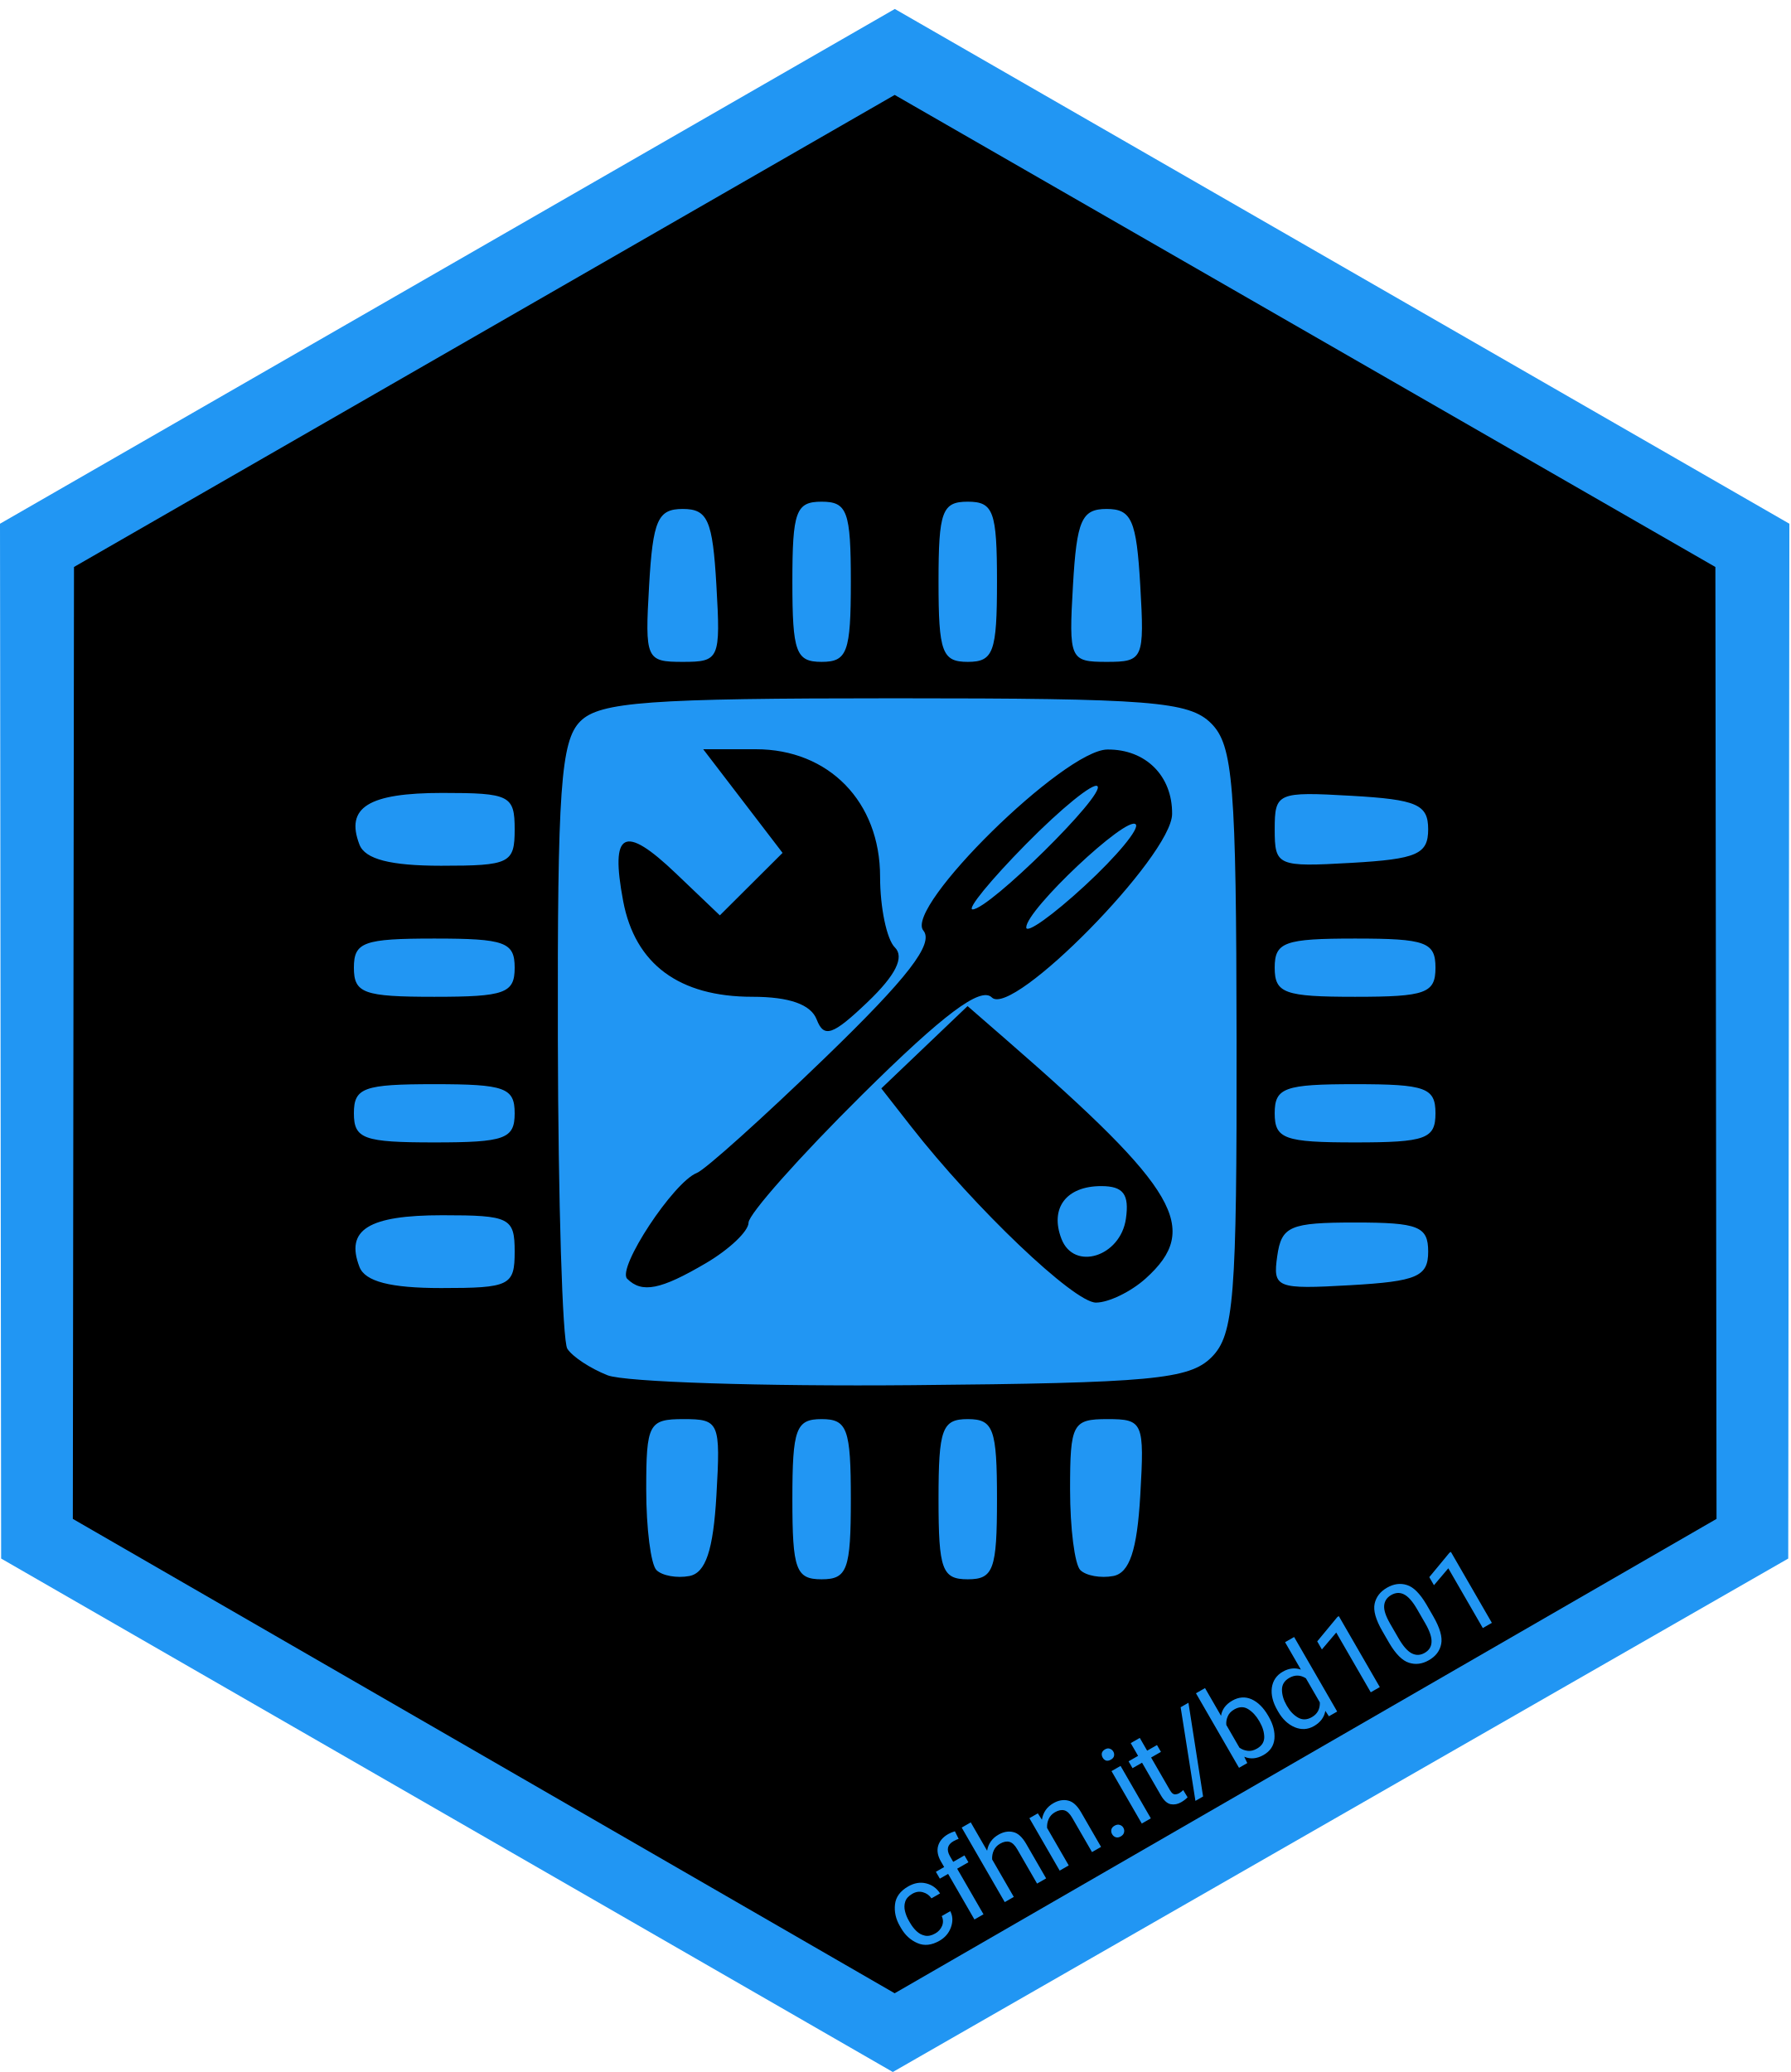
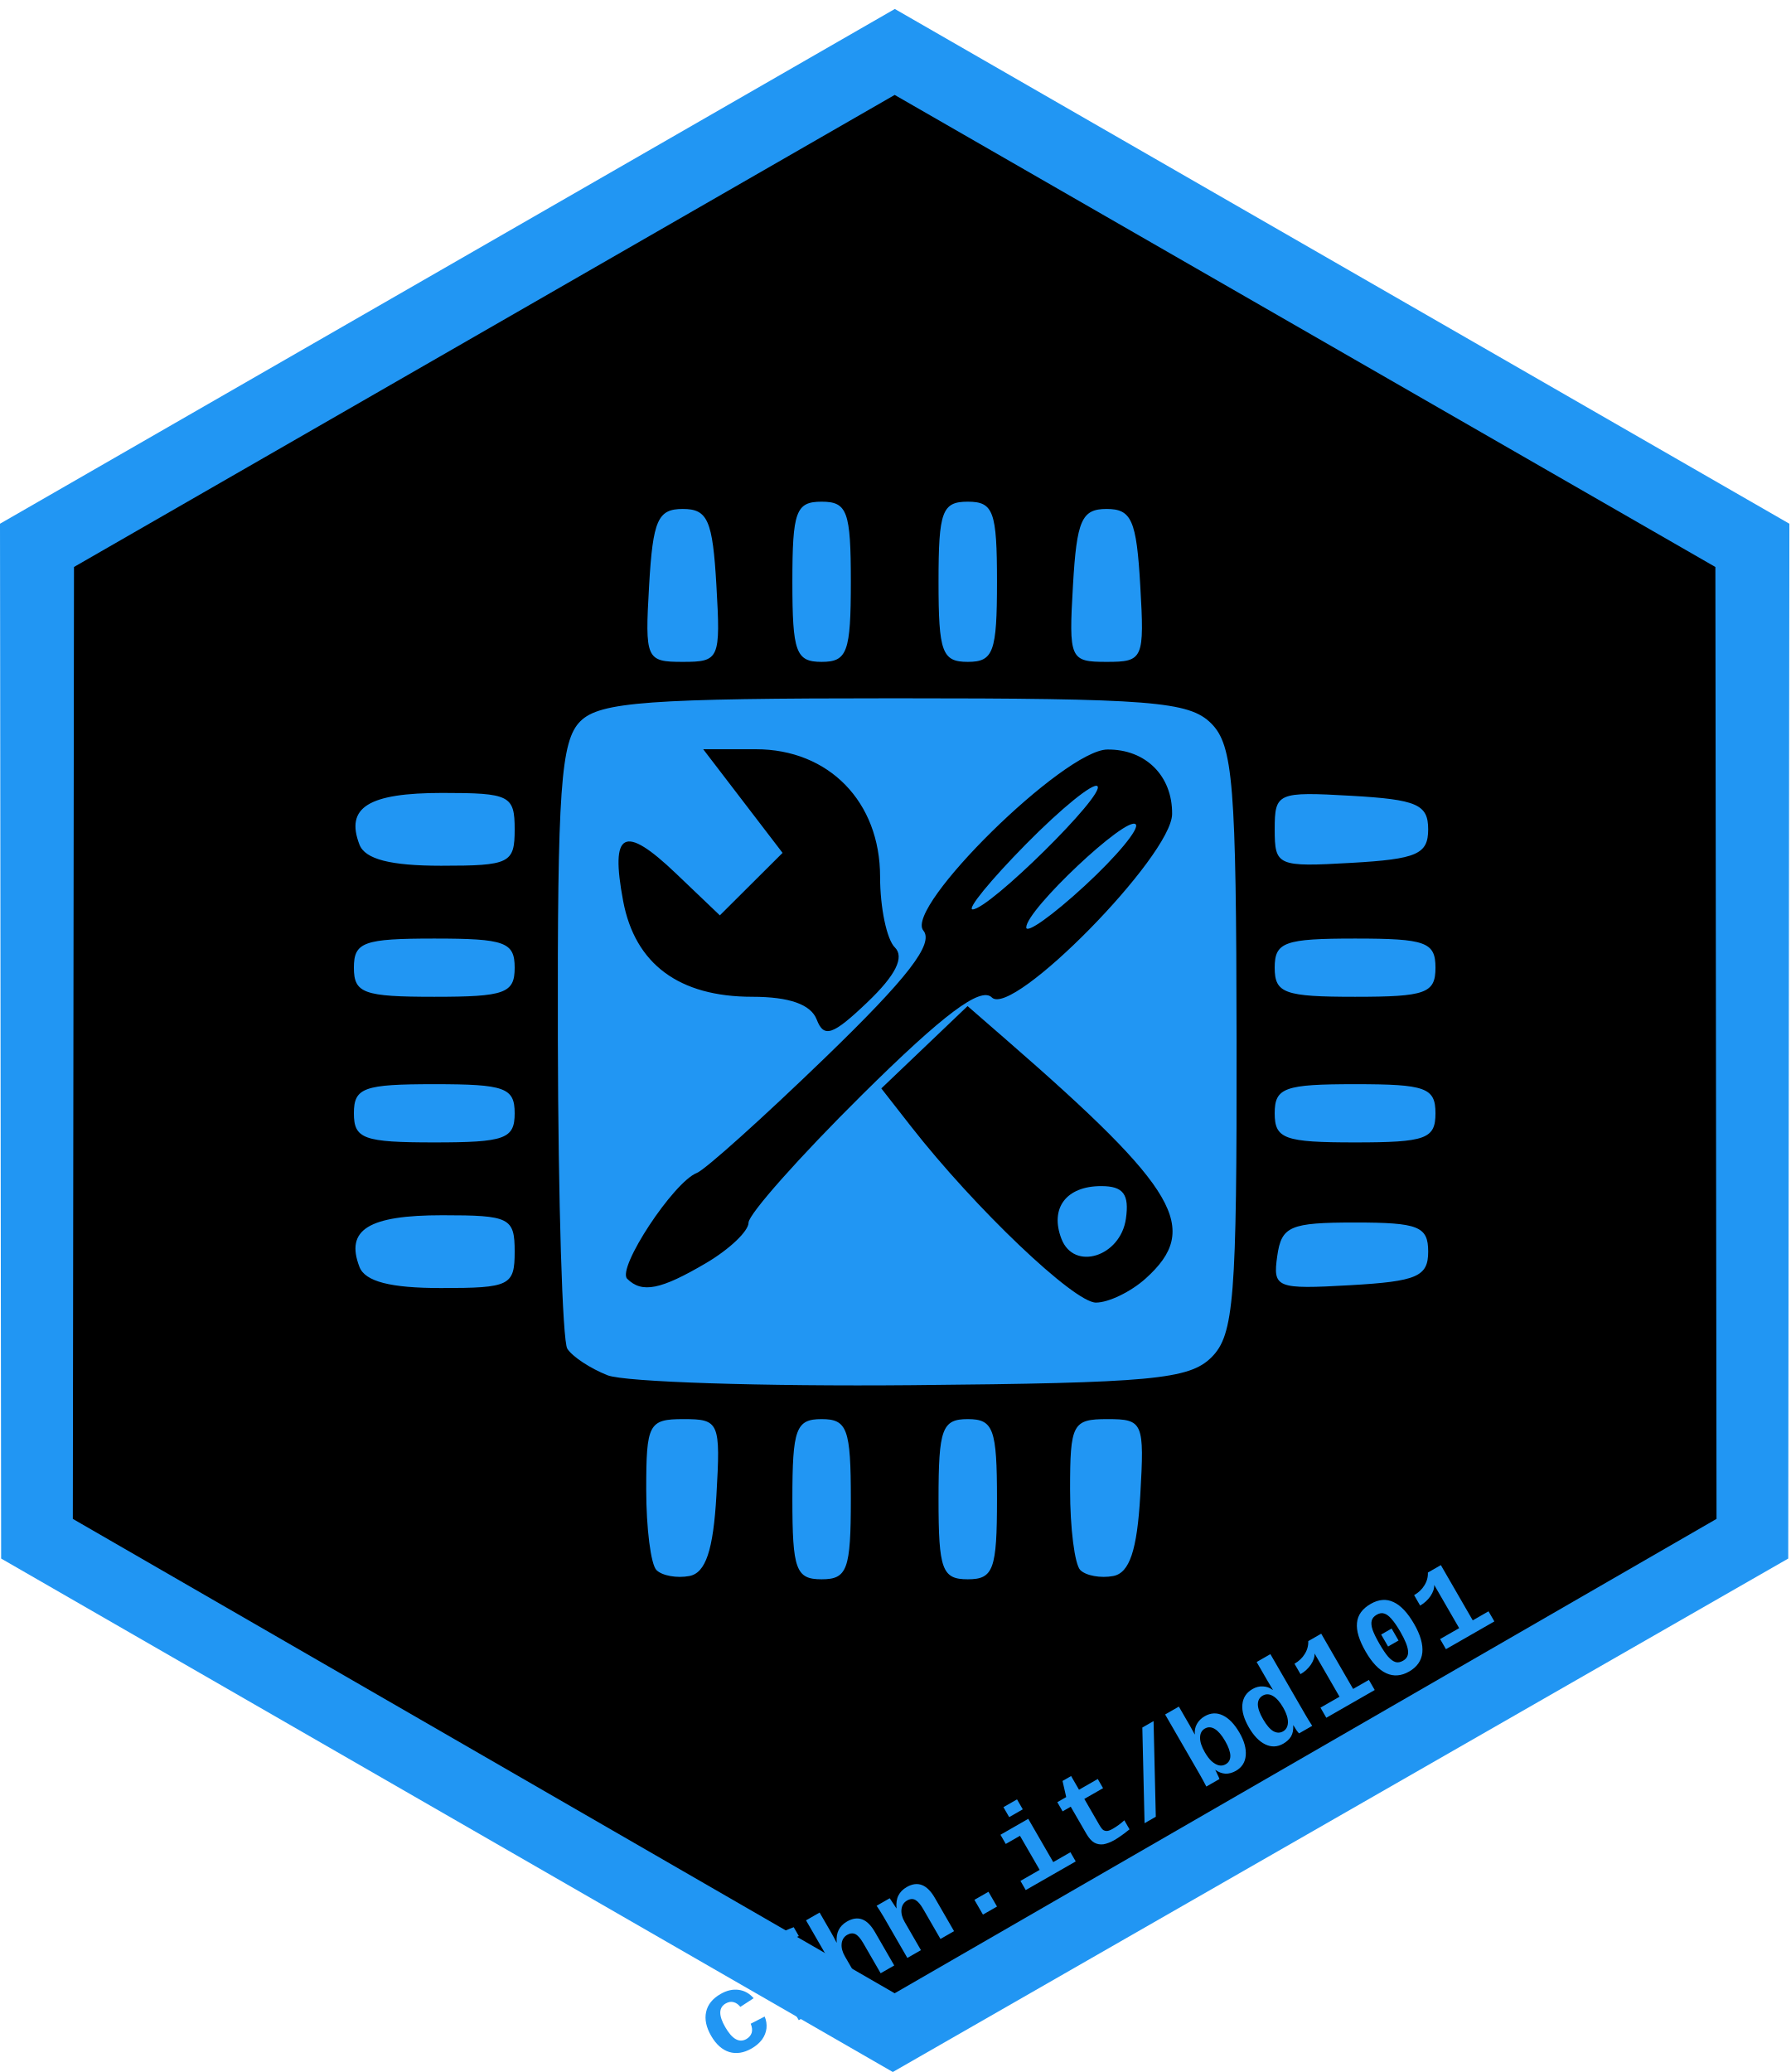
<svg xmlns="http://www.w3.org/2000/svg" width="4.39cm" height="5.08cm" viewBox="0 0 155.551 180" id="svg4532" version="1.1">
  <defs id="defs4534" />
  <g id="layer1" transform="translate(0,-872.3623)">
    <path d="m 77.308,876.88 c 0,0 -74.676,42.947 -74.876,42.947 0.201,0 1.004,83.888 0.803,83.888 0.201,0 74.876,44.954 74.676,44.954 0.201,0 74.073,-41.743 73.873,-41.743 0.201,0 1.405,-86.698 1.204,-86.698 0.201,0 -75.679,-43.349 -75.679,-43.349 z" id="svg_2-25" style="fill:#000000;stroke:#000000;stroke-width:0.602;stroke-miterlimit:4;stroke-dasharray:none" />
    <g id="svgg-2" style="fill:#2196f3;fill-opacity:1;stroke-width:1.501;stroke-miterlimit:4;stroke-dasharray:none" transform="matrix(0.4014817,0,0,0.4013776,-1.366633,865.6385)">
      <path style="fill:#2196f3;fill-opacity:1;fill-rule:evenodd;stroke-width:1.501;stroke-miterlimit:4;stroke-dasharray:none" d="M 194.898,0.584 1.273,111.996 1.52,335.969 c 192.945,111.129 0,0 192.945,111.129 193.754,-111.129 0,0 193.754,-111.129 l 0.246,-223.973 z m -0.029,18.604 177.586,102.172 0.248,206.025 c -177.84,102.672 0,0 -177.84,102.672 L 17.033,327.385 l 0.25,-206.029 z" transform="translate(2.130536,18.10956)" id="path5-11" />
    </g>
    <path style="fill:#2196f3;fill-opacity:1;stroke-width:1.501;stroke-miterlimit:4;stroke-dasharray:none" d="m 57.03,1008.76 c -0.49,-0.488 -0.89,-3.639 -0.89,-7.002 0,-5.712 0.213,-6.114 3.241,-6.114 3.111,0 3.225,0.265 2.857,6.63 -0.276,4.773 -0.934,6.734 -2.35,7.002 -1.082,0.204 -2.367,-0.027 -2.857,-0.515 z m 11.807,-6.158 c 0,-6.115 0.308,-6.958 2.539,-6.958 2.232,0 2.54,0.843 2.54,6.958 0,6.114 -0.308,6.958 -2.54,6.958 -2.232,0 -2.539,-0.843 -2.539,-6.958 z m 12.697,0 c 0,-6.115 0.308,-6.958 2.54,-6.958 2.232,0 2.539,0.843 2.539,6.958 0,6.114 -0.308,6.958 -2.539,6.958 -2.232,0 -2.54,-0.843 -2.54,-6.958 z m 12.318,6.158 c -0.49,-0.488 -0.89,-3.639 -0.89,-7.002 0,-5.712 0.213,-6.114 3.241,-6.114 3.111,0 3.225,0.265 2.857,6.63 -0.276,4.773 -0.934,6.734 -2.35,7.002 -1.082,0.204 -2.367,-0.027 -2.857,-0.515 z M 52.778,991.834 c -1.5,-0.59 -3.072,-1.63 -3.494,-2.309 -0.422,-0.68 -0.791,-12.771 -0.821,-26.87 -0.046,-21.729 0.251,-25.939 1.952,-27.633 1.695,-1.689 5.939,-1.999 27.312,-1.998 22.226,8.1e-4 25.571,0.266 27.487,2.175 1.914,1.907 2.185,5.274 2.213,27.522 0.028,22.439 -0.222,25.602 -2.181,27.555 -1.93,1.924 -5.249,2.233 -25.977,2.419 -13.07,0.117 -24.991,-0.27 -26.491,-0.86 z m 46.751,-8.405 c 4.807,-4.334 2.83,-7.739 -11.971,-20.619 l -3.5,-3.046 -3.747,3.576 -3.747,3.576 2.574,3.294 c 5.539,7.089 14.17,15.312 16.07,15.312 1.099,0 3.044,-0.942 4.321,-2.094 z m -7.317,-3.445 c -1.028,-2.668 0.415,-4.582 3.454,-4.582 1.918,0 2.452,0.704 2.147,2.833 -0.474,3.307 -4.515,4.568 -5.601,1.748 z m -30.871,2.103 c 2.028,-1.194 3.688,-2.773 3.688,-3.509 0,-0.736 4.449,-5.745 9.886,-11.13 7.038,-6.971 10.279,-9.401 11.249,-8.435 1.792,1.786 15.626,-12.288 15.662,-15.934 0.033,-3.312 -2.3,-5.637 -5.625,-5.604 -3.755,0.037 -17.661,13.716 -15.987,15.725 0.945,1.134 -1.346,4.1 -8.534,11.049 -5.404,5.224 -10.417,9.728 -11.141,10.009 -2.029,0.788 -6.965,8.285 -6.054,9.193 1.287,1.282 2.908,0.959 6.856,-1.364 z m 27.813,-29.157 c 0,-1.529 8.719,-9.744 9.508,-8.959 0.362,0.36 -1.629,2.764 -4.425,5.341 -2.796,2.577 -5.083,4.205 -5.083,3.618 z m -0.026,-7.231 c 3.07,-3.116 5.865,-5.384 6.212,-5.039 0.719,0.717 -9.399,10.705 -10.845,10.705 -0.522,0 1.563,-2.55 4.633,-5.666 z m -11.393,8.964 c -0.703,-0.7 -1.278,-3.463 -1.278,-6.138 0,-6.51 -4.452,-11.075 -10.8,-11.075 h -4.566 l 3.447,4.502 3.447,4.502 -2.724,2.714 -2.724,2.714 -3.819,-3.645 c -4.513,-4.307 -5.725,-3.672 -4.582,2.4 1.032,5.48 4.859,8.318 11.217,8.318 3.213,0 5.092,0.663 5.597,1.976 0.629,1.633 1.394,1.372 4.413,-1.51 2.45,-2.339 3.231,-3.905 2.374,-4.759 z M 31.227,982.421 c -1.244,-3.23 0.777,-4.488 7.211,-4.488 5.846,0 6.274,0.216 6.274,3.163 0,2.954 -0.421,3.163 -6.389,3.163 -4.414,0 -6.607,-0.568 -7.096,-1.837 z m 79.732,-0.94 c 0.37,-2.601 1.101,-2.916 6.764,-2.916 5.502,0 6.349,0.337 6.349,2.53 0,2.165 -0.976,2.586 -6.764,2.916 -6.426,0.367 -6.743,0.24 -6.349,-2.53 z M 30.744,969.077 c 0,-2.223 0.846,-2.53 6.984,-2.53 6.137,0 6.984,0.307 6.984,2.53 0,2.223 -0.847,2.53 -6.984,2.53 -6.137,0 -6.984,-0.307 -6.984,-2.53 z m 79.994,0 c 0,-2.223 0.847,-2.53 6.984,-2.53 6.137,0 6.984,0.307 6.984,2.53 0,2.223 -0.846,2.53 -6.984,2.53 -6.137,0 -6.984,-0.307 -6.984,-2.53 z M 30.744,956.427 c 0,-2.223 0.846,-2.53 6.984,-2.53 6.137,0 6.984,0.307 6.984,2.53 0,2.223 -0.847,2.53 -6.984,2.53 -6.137,0 -6.984,-0.307 -6.984,-2.53 z m 79.994,0 c 0,-2.223 0.847,-2.53 6.984,-2.53 6.137,0 6.984,0.307 6.984,2.53 0,2.223 -0.846,2.53 -6.984,2.53 -6.137,0 -6.984,-0.307 -6.984,-2.53 z M 31.227,945.734 c -1.244,-3.23 0.777,-4.488 7.211,-4.488 5.846,0 6.274,0.216 6.274,3.163 0,2.954 -0.421,3.163 -6.389,3.163 -4.414,0 -6.607,-0.568 -7.096,-1.837 z m 79.512,-1.326 c 0,-3.18 0.233,-3.282 6.666,-2.913 5.692,0.326 6.666,0.752 6.666,2.913 0,2.16 -0.974,2.586 -6.666,2.913 -6.434,0.369 -6.666,0.267 -6.666,-2.913 z M 56.391,923.219 c 0.328,-5.671 0.755,-6.642 2.923,-6.642 2.168,0 2.596,0.971 2.923,6.642 0.37,6.41 0.268,6.642 -2.923,6.642 -3.192,0 -3.294,-0.232 -2.923,-6.642 z m 12.446,-0.316 c 0,-6.115 0.308,-6.958 2.539,-6.958 2.232,0 2.54,0.843 2.54,6.958 0,6.115 -0.308,6.958 -2.54,6.958 -2.232,0 -2.539,-0.843 -2.539,-6.958 z m 12.697,0 c 0,-6.115 0.308,-6.958 2.54,-6.958 2.232,0 2.539,0.843 2.539,6.958 0,6.115 -0.308,6.958 -2.539,6.958 -2.232,0 -2.54,-0.843 -2.54,-6.958 z m 11.679,0.316 c 0.328,-5.671 0.755,-6.642 2.923,-6.642 2.168,0 2.596,0.971 2.923,6.642 0.37,6.41 0.268,6.642 -2.923,6.642 -3.192,0 -3.294,-0.232 -2.923,-6.642 z" id="path4512" />
-     <text xml:space="preserve" style="font-style:normal;font-variant:normal;font-weight:normal;font-stretch:normal;line-height:0%;font-family:sans-serif;-inkscape-font-specification:'sans-serif, Normal';text-align:center;letter-spacing:0px;word-spacing:0px;writing-mode:lr-tb;text-anchor:middle;fill:#2196f3;fill-opacity:1;stroke:none;stroke-width:1.501;stroke-linecap:butt;stroke-linejoin:miter;stroke-miterlimit:4;stroke-dasharray:none;stroke-opacity:1" x="-414.407" y="944.469" id="text4514" transform="matrix(0.8683635,-0.4978016,0.4996422,0.8651646,0,0)">
-       <tspan id="tspan4516" x="-414.407" y="944.469" style="font-style:normal;font-variant:normal;font-weight:normal;font-stretch:normal;font-size:9.975px;line-height:1.25;font-family:roboto;-inkscape-font-specification:roboto;fill:#2196f3;fill-opacity:1;stroke-width:1.501;stroke-miterlimit:4;stroke-dasharray:none">cfhn.it/bd101</tspan>
+     <text xml:space="preserve" style="font-style:normal;font-variant:normal;font-weight:bold;font-stretch:normal;line-height:0%;font-family:'Courier New', Courier, monospace;-inkscape-font-specification:'Courier New, Courier, monospace Bold';text-align:center;letter-spacing:0px;word-spacing:0px;writing-mode:lr-tb;text-anchor:middle;fill:#2196f3;fill-opacity:1;stroke:none;stroke-width:1.501;stroke-linecap:butt;stroke-linejoin:miter;stroke-miterlimit:4;stroke-dasharray:none;stroke-opacity:1;" x="-414.407" y="944.469" id="text4514" transform="matrix(0.8683635,-0.4978016,0.4996422,0.8651646,0,0)">
+       <tspan id="tspan4516" x="-414.407" y="944.469" style="font-style:normal;font-variant:normal;font-weight:bold;font-stretch:normal;font-size:9.975px;line-height:1.25;font-family:'Courier New', Courier, monospace;-inkscape-font-specification:'Courier New, Courier, monospace Bold';fill:#2196f3;fill-opacity:1;stroke-width:1.501;stroke-miterlimit:4;stroke-dasharray:none;">cfhn.it/bd101</tspan>
    </text>
  </g>
</svg>
